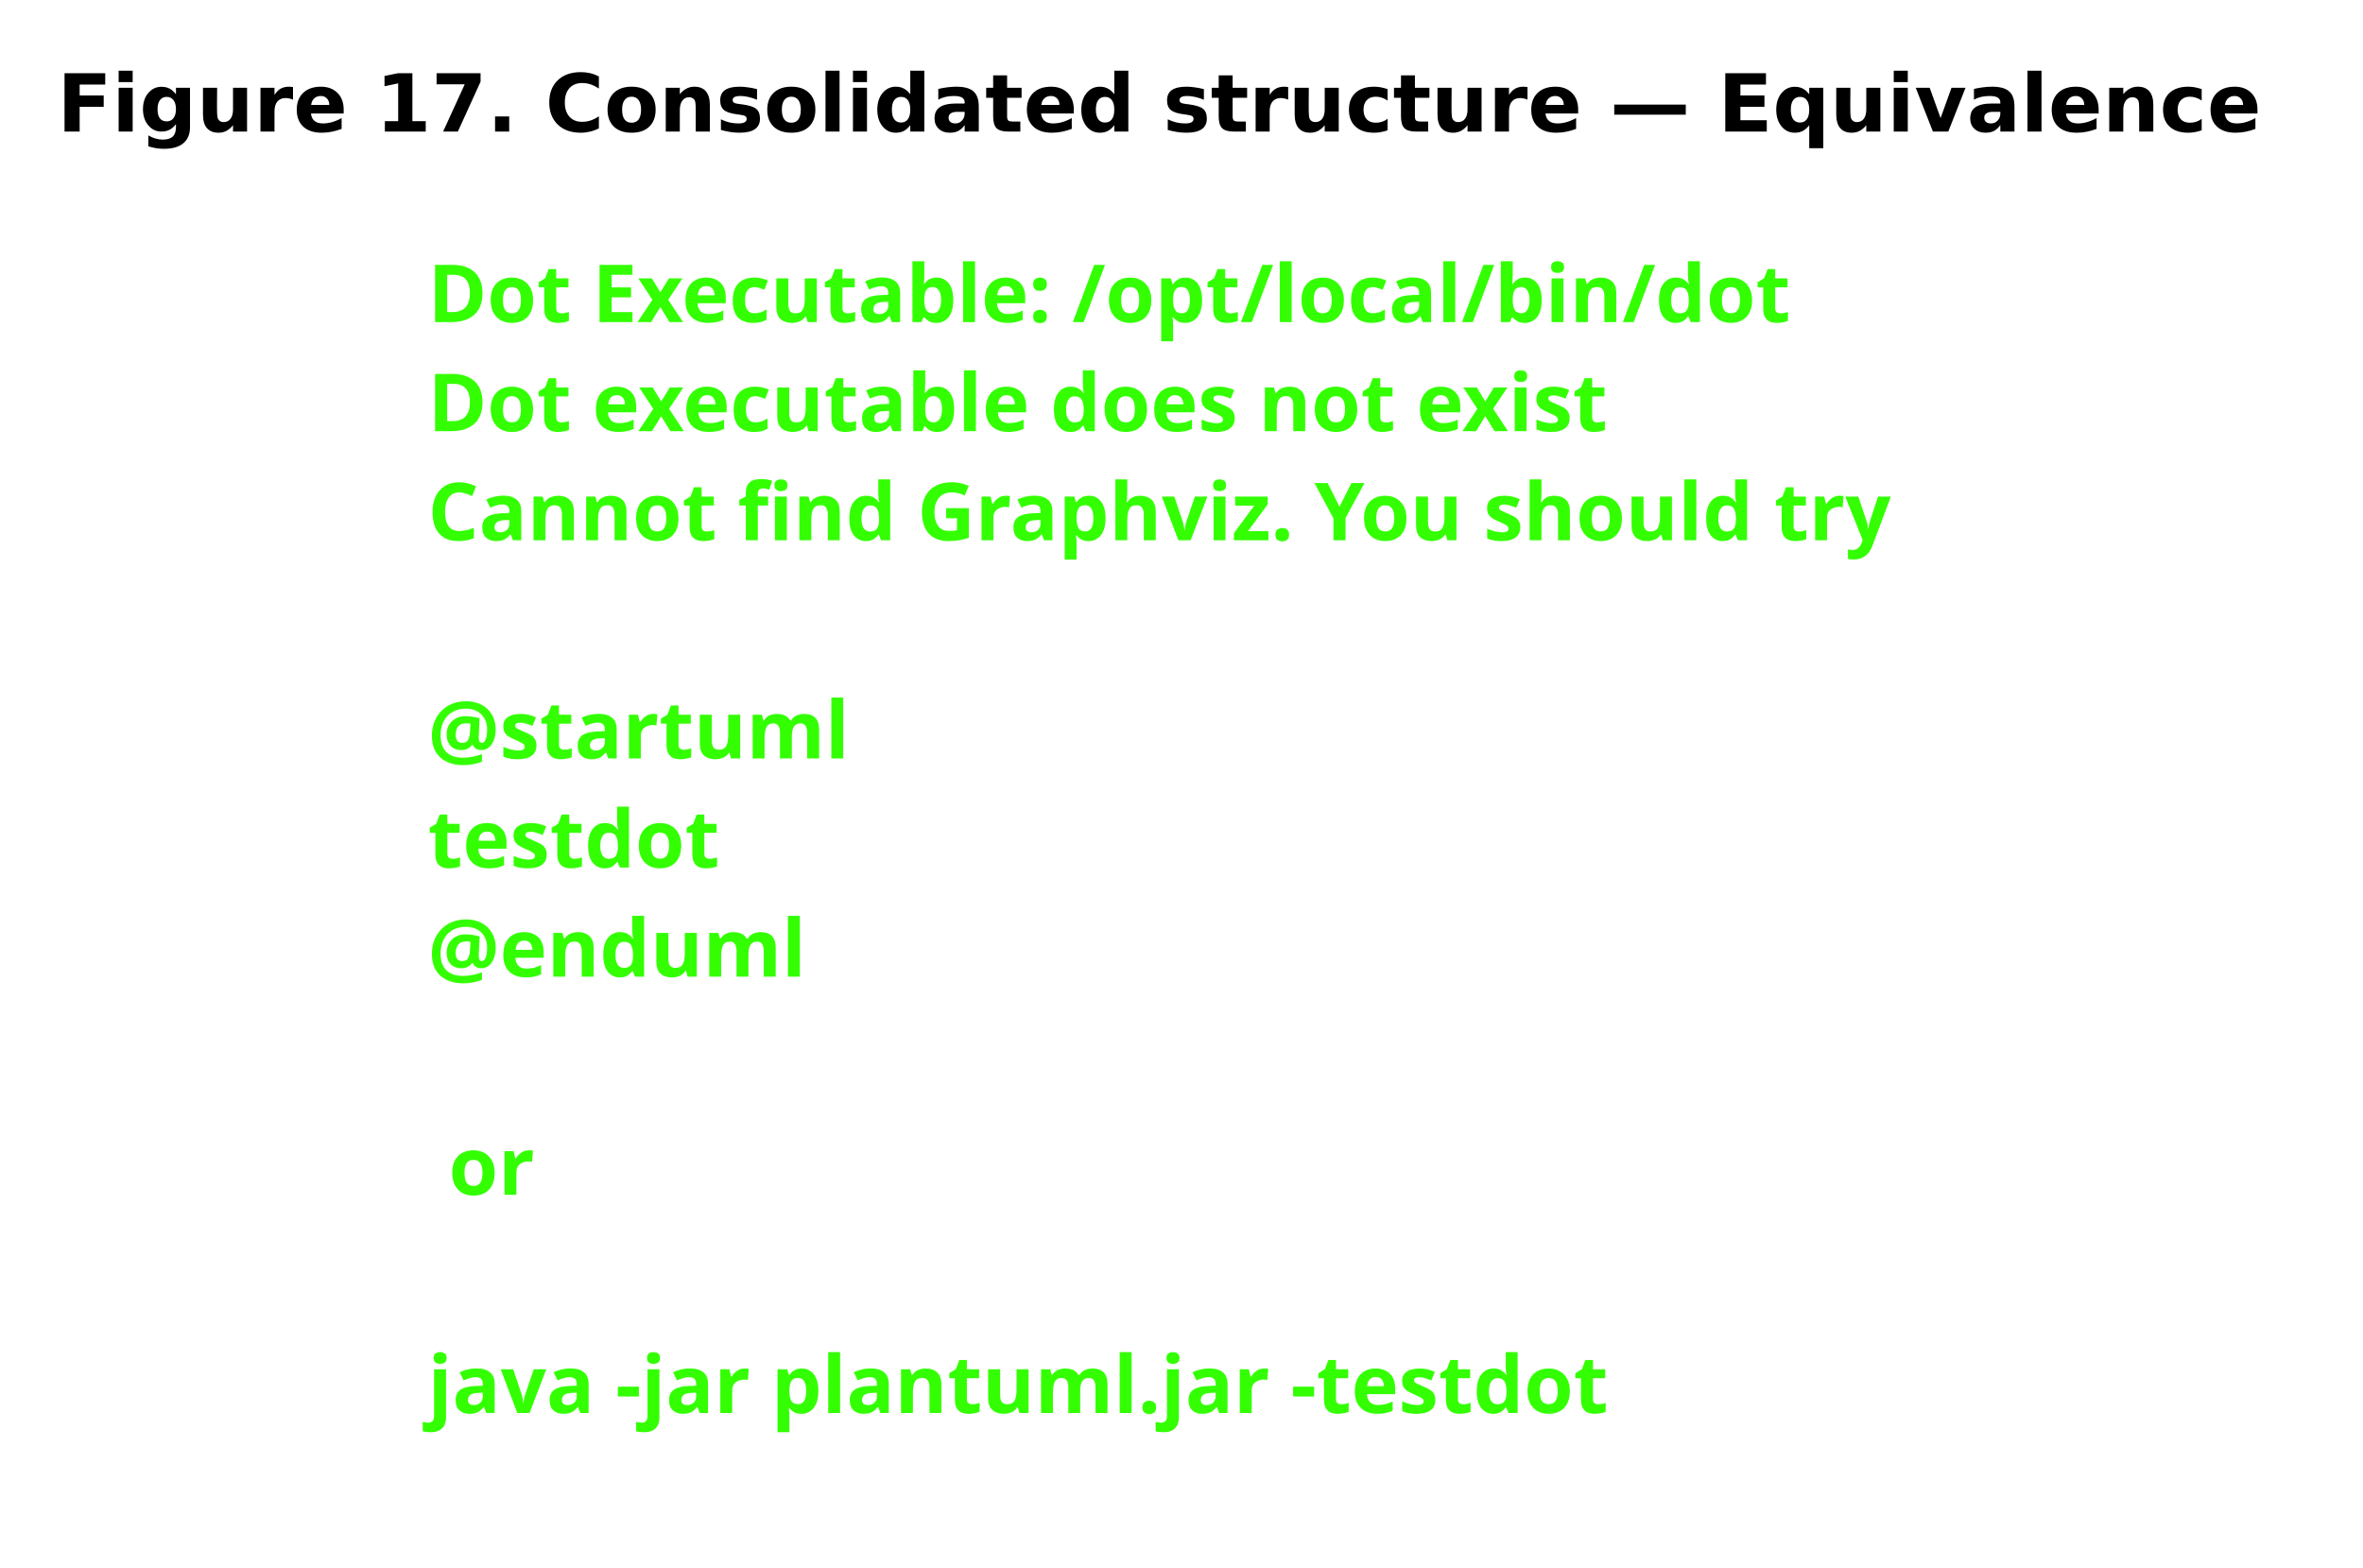
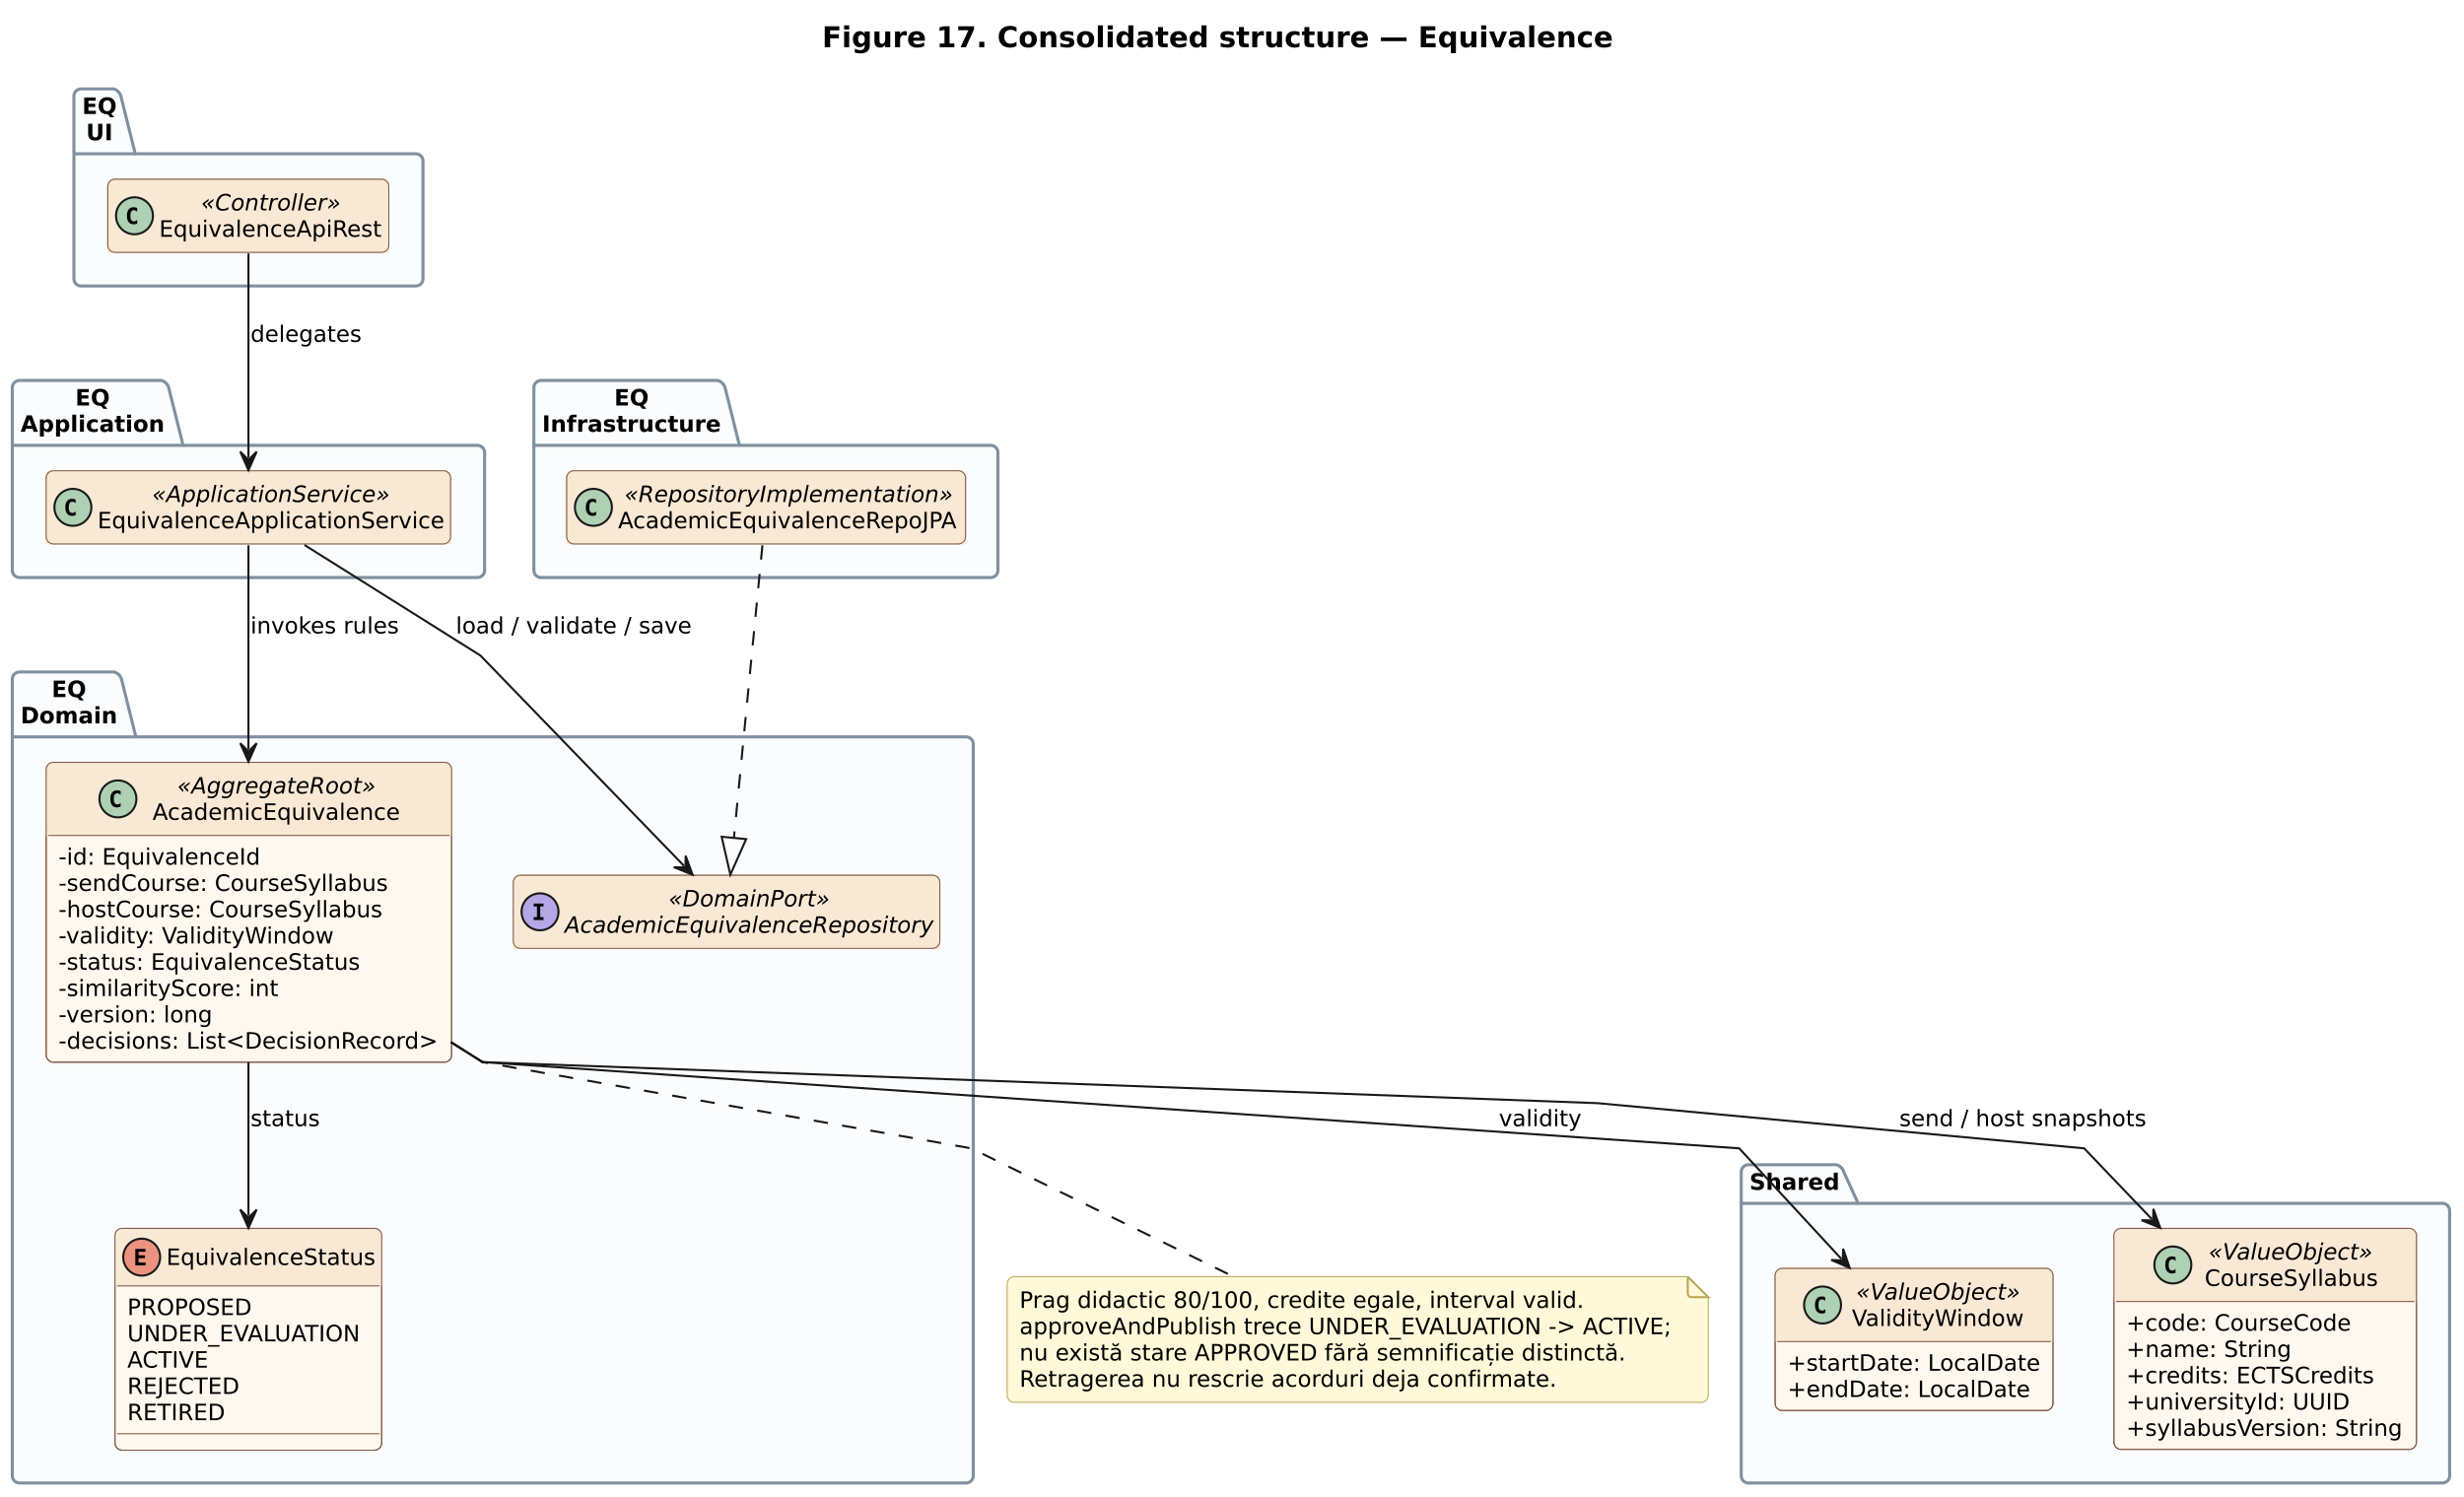
- <svg xmlns="http://www.w3.org/2000/svg" contentStyleType="text/css" data-diagram-type="CLASS" height="274px" preserveAspectRatio="none" style="width:413px;height:274px;background:#FFFFFF;" version="1.1" viewBox="0 0 413 274" width="413px" zoomAndPan="magnify">
+ <svg xmlns="http://www.w3.org/2000/svg" contentStyleType="text/css" data-diagram-type="CLASS" height="729px" preserveAspectRatio="none" style="width:1200px;height:729px;background:#FFFFFF;" version="1.1" viewBox="0 0 1200 729" width="1200px" zoomAndPan="magnify">
  <defs />
  <g>
    <g class="title" data-source-line="1">
-       <text fill="#000000" font-family="DejaVu Sans" font-size="14" font-weight="bold" lengthAdjust="spacing" textLength="385.239" x="10" y="22.995">Figure 17. Consolidated structure — Equivalence</text>
+       <text fill="#000000" font-family="DejaVu Sans" font-size="14" font-weight="bold" lengthAdjust="spacing" textLength="385.239" x="400.38" y="22.995">Figure 17. Consolidated structure — Equivalence</text>
    </g>
-     <text fill="#33FF02" font-family="sans-serif" font-size="14" font-weight="bold" lengthAdjust="spacing" textLength="238.433" x="74.782" y="56.297">Dot Executable: /opt/local/bin/dot</text>
-     <text fill="#33FF02" font-family="sans-serif" font-size="14" font-weight="bold" lengthAdjust="spacing" textLength="207.003" x="74.782" y="75.365">Dot executable does not exist</text>
-     <text fill="#33FF02" font-family="sans-serif" font-size="14" font-weight="bold" lengthAdjust="spacing" textLength="256.675" x="74.782" y="94.433">Cannot find Graphviz. You should try</text>
-     <text fill="#33FF02" font-family="sans-serif" font-size="14" font-weight="bold" lengthAdjust="spacing" textLength="3.64" x="74.782" y="113.501"> </text>
-     <text fill="#33FF02" font-family="sans-serif" font-size="14" font-weight="bold" lengthAdjust="spacing" textLength="73.696" x="74.782" y="132.569">@startuml</text>
-     <text fill="#33FF02" font-family="sans-serif" font-size="14" font-weight="bold" lengthAdjust="spacing" textLength="50.988" x="74.782" y="151.637">testdot</text>
-     <text fill="#33FF02" font-family="sans-serif" font-size="14" font-weight="bold" lengthAdjust="spacing" textLength="66.108" x="74.782" y="170.704">@enduml</text>
-     <text fill="#33FF02" font-family="sans-serif" font-size="14" font-weight="bold" lengthAdjust="spacing" textLength="3.64" x="74.782" y="189.772"> </text>
-     <text fill="#33FF02" font-family="sans-serif" font-size="14" font-weight="bold" lengthAdjust="spacing" textLength="15.022" x="78.422" y="208.84">or</text>
-     <text fill="#33FF02" font-family="sans-serif" font-size="14" font-weight="bold" lengthAdjust="spacing" textLength="3.64" x="74.782" y="227.908"> </text>
-     <text fill="#33FF02" font-family="sans-serif" font-size="14" font-weight="bold" lengthAdjust="spacing" textLength="206.303" x="74.782" y="246.976">java -jar plantuml.jar -testdot</text>
-     <text fill="#33FF02" font-family="sans-serif" font-size="14" font-weight="bold" lengthAdjust="spacing" textLength="3.64" x="74.782" y="266.044"> </text>
+     <g class="cluster" data-qualified-name="Shared" data-source-line="3" id="ent0002">
+       <path d="M851.5,567.297 L894.436,567.297 A5.25,5.25 0 0 1 897.936,570.797 L904.936,586.102 L1189.5,586.102 A3.5,3.5 0 0 1 1193,589.602 L1193,718.797 A3.5,3.5 0 0 1 1189.5,722.297 L851.5,722.297 A3.5,3.5 0 0 1 848,718.797 L848,570.797 A3.5,3.5 0 0 1 851.5,567.297" fill="#FAFCFE" style="stroke:#8090A0;stroke-width:1.5;" />
+       <line style="stroke:#8090A0;stroke-width:1.5;" x1="848" x2="904.936" y1="586.102" y2="586.102" />
+       <text fill="#000000" font-family="DejaVu Sans" font-size="11" font-weight="bold" lengthAdjust="spacing" textLength="43.935" x="852" y="579.507">Shared</text>
+     </g>
+     <g class="cluster" data-qualified-name="EquivalenceDomain" data-source-line="5" id="ent0022">
+       <path d="M9.5,327.297 L55.674,327.297 A5.25,5.25 0 0 1 59.174,330.797 L66.174,358.906 L470.5,358.906 A3.5,3.5 0 0 1 474,362.406 L474,718.797 A3.5,3.5 0 0 1 470.5,722.297 L9.5,722.297 A3.5,3.5 0 0 1 6,718.797 L6,330.797 A3.5,3.5 0 0 1 9.5,327.297" fill="#FAFCFE" style="stroke:#8090A0;stroke-width:1.5;" />
+       <line style="stroke:#8090A0;stroke-width:1.5;" x1="6" x2="66.174" y1="358.906" y2="358.906" />
+       <text fill="#000000" font-family="DejaVu Sans" font-size="11" font-weight="bold" lengthAdjust="spacing" textLength="16.865" x="25.154" y="339.507">EQ</text>
+       <text fill="#000000" font-family="DejaVu Sans" font-size="11" font-weight="bold" lengthAdjust="spacing" textLength="47.174" x="10" y="352.312">Domain</text>
+     </g>
+     <g class="cluster" data-qualified-name="EquivalencePresentation" data-source-line="5" id="ent0040">
+       <path d="M39.5,43.297 L55.365,43.297 A5.25,5.25 0 0 1 58.865,46.797 L65.865,74.906 L202.5,74.906 A3.5,3.5 0 0 1 206,78.406 L206,135.797 A3.5,3.5 0 0 1 202.5,139.297 L39.5,139.297 A3.5,3.5 0 0 1 36,135.797 L36,46.797 A3.5,3.5 0 0 1 39.5,43.297" fill="#FAFCFE" style="stroke:#8090A0;stroke-width:1.5;" />
+       <line style="stroke:#8090A0;stroke-width:1.5;" x1="36" x2="65.865" y1="74.906" y2="74.906" />
+       <text fill="#000000" font-family="DejaVu Sans" font-size="11" font-weight="bold" lengthAdjust="spacing" textLength="16.865" x="40" y="55.507">EQ</text>
+       <text fill="#000000" font-family="DejaVu Sans" font-size="11" font-weight="bold" lengthAdjust="spacing" textLength="13.025" x="41.92" y="68.312">UI</text>
+     </g>
+     <g class="cluster" data-qualified-name="EquivalenceApplication" data-source-line="11" id="ent0042">
+       <path d="M9.5,185.297 L78.663,185.297 A5.25,5.25 0 0 1 82.163,188.797 L89.163,216.906 L232.5,216.906 A3.5,3.5 0 0 1 236,220.406 L236,277.797 A3.5,3.5 0 0 1 232.5,281.297 L9.5,281.297 A3.5,3.5 0 0 1 6,277.797 L6,188.797 A3.5,3.5 0 0 1 9.5,185.297" fill="#FAFCFE" style="stroke:#8090A0;stroke-width:1.5;" />
+       <line style="stroke:#8090A0;stroke-width:1.5;" x1="6" x2="89.163" y1="216.906" y2="216.906" />
+       <text fill="#000000" font-family="DejaVu Sans" font-size="11" font-weight="bold" lengthAdjust="spacing" textLength="16.865" x="36.649" y="197.507">EQ</text>
+       <text fill="#000000" font-family="DejaVu Sans" font-size="11" font-weight="bold" lengthAdjust="spacing" textLength="70.163" x="10" y="210.312">Application</text>
+     </g>
+     <g class="cluster" data-qualified-name="EquivalenceInfrastructure" data-source-line="18" id="ent0044">
+       <path d="M263.5,185.297 L349.614,185.297 A5.25,5.25 0 0 1 353.114,188.797 L360.114,216.906 L482.5,216.906 A3.5,3.5 0 0 1 486,220.406 L486,277.797 A3.5,3.5 0 0 1 482.5,281.297 L263.5,281.297 A3.5,3.5 0 0 1 260,277.797 L260,188.797 A3.5,3.5 0 0 1 263.5,185.297" fill="#FAFCFE" style="stroke:#8090A0;stroke-width:1.5;" />
+       <line style="stroke:#8090A0;stroke-width:1.5;" x1="260" x2="360.114" y1="216.906" y2="216.906" />
+       <text fill="#000000" font-family="DejaVu Sans" font-size="11" font-weight="bold" lengthAdjust="spacing" textLength="16.865" x="299.124" y="197.507">EQ</text>
+       <text fill="#000000" font-family="DejaVu Sans" font-size="11" font-weight="bold" lengthAdjust="spacing" textLength="87.114" x="264" y="210.312">Infrastructure</text>
+     </g>
+     <g class="entity" data-qualified-name="Shared.ValidityWindow" data-source-line="29" id="ent0011">
+       <rect fill="#FFF8EE" height="69.219" rx="3.5" ry="3.5" style="stroke:#805B47;stroke-width:0.5;" width="135.326" x="864.5" y="617.797" />
+       <rect fill="#F9E8D4" height="35.609" rx="3.5" ry="3.5" style="stroke:#F9E8D4;stroke-width:0.5;" width="135.326" x="864.5" y="617.797" />
+       <rect fill="#F9E8D4" height="3.5" style="stroke:#F9E8D4;stroke-width:0.5;" width="135.326" x="864.5" y="649.906" />
+       <rect fill="none" height="69.219" rx="3.5" ry="3.5" style="stroke:#805B47;stroke-width:0.5;" width="135.326" x="864.5" y="617.797" />
+       <ellipse cx="887.613" cy="635.602" fill="#ADD1B2" rx="9" ry="9" style="stroke:#181818;stroke-width:1;" />
+       <path d="M888.925,639.367 Q888.55,639.57 888.129,639.664 Q887.722,639.758 887.254,639.758 Q885.644,639.758 884.785,638.695 Q883.925,637.617 883.925,635.602 Q883.925,633.57 884.785,632.508 Q885.644,631.43 887.254,631.43 Q887.722,631.43 888.129,631.539 Q888.55,631.633 888.925,631.82 L888.925,633.586 Q888.504,633.211 888.113,633.039 Q887.738,632.867 887.332,632.867 Q886.472,632.867 886.019,633.555 Q885.582,634.242 885.582,635.602 Q885.582,636.961 886.019,637.648 Q886.472,638.336 887.332,638.336 Q887.738,638.336 888.113,638.164 Q888.504,637.992 888.925,637.602 L888.925,639.367 Z " fill="#000000" />
+       <text fill="#000000" font-family="DejaVu Sans" font-size="11" font-style="italic" lengthAdjust="spacing" textLength="80.464" x="904.054" y="633.007">«ValueObject»</text>
+       <text fill="#000000" font-family="DejaVu Sans" font-size="11" lengthAdjust="spacing" textLength="84.853" x="901.86" y="645.812">ValidityWindow</text>
+       <line style="stroke:#805B47;stroke-width:0.5;" x1="865.5" x2="998.826" y1="653.406" y2="653.406" />
+       <text fill="#000000" font-family="DejaVu Sans" font-size="11" lengthAdjust="spacing" textLength="123.326" x="870.5" y="667.617">+startDate: LocalDate</text>
+       <text fill="#000000" font-family="DejaVu Sans" font-size="11" lengthAdjust="spacing" textLength="118.427" x="870.5" y="680.421">+endDate: LocalDate</text>
+     </g>
+     <g class="entity" data-qualified-name="Shared.CourseSyllabus" data-source-line="34" id="ent0012">
+       <rect fill="#FFF8EE" height="107.633" rx="3.5" ry="3.5" style="stroke:#805B47;stroke-width:0.5;" width="147.33" x="1029.5" y="598.297" />
+       <rect fill="#F9E8D4" height="35.609" rx="3.5" ry="3.5" style="stroke:#F9E8D4;stroke-width:0.5;" width="147.33" x="1029.5" y="598.297" />
+       <rect fill="#F9E8D4" height="3.5" style="stroke:#F9E8D4;stroke-width:0.5;" width="147.33" x="1029.5" y="630.406" />
+       <rect fill="none" height="107.633" rx="3.5" ry="3.5" style="stroke:#805B47;stroke-width:0.5;" width="147.33" x="1029.5" y="598.297" />
+       <ellipse cx="1058.203" cy="616.102" fill="#ADD1B2" rx="9" ry="9" style="stroke:#181818;stroke-width:1;" />
+       <path d="M1059.516,619.867 Q1059.141,620.07 1058.719,620.164 Q1058.313,620.258 1057.844,620.258 Q1056.235,620.258 1055.375,619.195 Q1054.516,618.117 1054.516,616.102 Q1054.516,614.07 1055.375,613.008 Q1056.235,611.93 1057.844,611.93 Q1058.313,611.93 1058.719,612.039 Q1059.141,612.133 1059.516,612.32 L1059.516,614.086 Q1059.094,613.711 1058.703,613.539 Q1058.328,613.367 1057.922,613.367 Q1057.063,613.367 1056.61,614.055 Q1056.172,614.742 1056.172,616.102 Q1056.172,617.461 1056.61,618.148 Q1057.063,618.836 1057.922,618.836 Q1058.328,618.836 1058.703,618.664 Q1059.094,618.492 1059.516,618.102 L1059.516,619.867 Z " fill="#000000" />
+       <text fill="#000000" font-family="DejaVu Sans" font-size="11" font-style="italic" lengthAdjust="spacing" textLength="80.464" x="1075.678" y="613.507">«ValueObject»</text>
+       <text fill="#000000" font-family="DejaVu Sans" font-size="11" lengthAdjust="spacing" textLength="84.434" x="1073.693" y="626.312">CourseSyllabus</text>
+       <line style="stroke:#805B47;stroke-width:0.5;" x1="1030.5" x2="1175.83" y1="633.906" y2="633.906" />
+       <text fill="#000000" font-family="DejaVu Sans" font-size="11" lengthAdjust="spacing" textLength="109.511" x="1035.5" y="648.117">+code: CourseCode</text>
+       <text fill="#000000" font-family="DejaVu Sans" font-size="11" lengthAdjust="spacing" textLength="80.443" x="1035.5" y="660.921">+name: String</text>
+       <text fill="#000000" font-family="DejaVu Sans" font-size="11" lengthAdjust="spacing" textLength="121.226" x="1035.5" y="673.726">+credits: ECTSCredits</text>
+       <text fill="#000000" font-family="DejaVu Sans" font-size="11" lengthAdjust="spacing" textLength="108.872" x="1035.5" y="686.531">+universityId: UUID</text>
+       <text fill="#000000" font-family="DejaVu Sans" font-size="11" lengthAdjust="spacing" textLength="135.33" x="1035.5" y="699.335">+syllabusVersion: String</text>
+     </g>
+     <g class="entity" data-qualified-name="EquivalenceDomain.AcademicEquivalence" data-source-line="6" id="ent0023">
+       <rect fill="#FFF8EE" height="146.047" rx="3.5" ry="3.5" style="stroke:#805B47;stroke-width:0.5;" width="197.432" x="22.5" y="371.297" />
+       <rect fill="#F9E8D4" height="35.609" rx="3.5" ry="3.5" style="stroke:#F9E8D4;stroke-width:0.5;" width="197.432" x="22.5" y="371.297" />
+       <rect fill="#F9E8D4" height="3.5" style="stroke:#F9E8D4;stroke-width:0.5;" width="197.432" x="22.5" y="403.406" />
+       <rect fill="none" height="146.047" rx="3.5" ry="3.5" style="stroke:#805B47;stroke-width:0.5;" width="197.432" x="22.5" y="371.297" />
+       <ellipse cx="57.427" cy="389.102" fill="#ADD1B2" rx="9" ry="9" style="stroke:#181818;stroke-width:1;" />
+       <path d="M58.74,392.867 Q58.365,393.07 57.943,393.164 Q57.536,393.258 57.068,393.258 Q55.458,393.258 54.599,392.195 Q53.74,391.117 53.74,389.102 Q53.74,387.07 54.599,386.008 Q55.458,384.93 57.068,384.93 Q57.536,384.93 57.943,385.039 Q58.365,385.133 58.74,385.32 L58.74,387.086 Q58.318,386.711 57.927,386.539 Q57.552,386.367 57.146,386.367 Q56.286,386.367 55.833,387.055 Q55.396,387.742 55.396,389.102 Q55.396,390.461 55.833,391.148 Q56.286,391.836 57.146,391.836 Q57.552,391.836 57.927,391.664 Q58.318,391.492 58.74,391.102 L58.74,392.867 Z " fill="#000000" />
+       <text fill="#000000" font-family="DejaVu Sans" font-size="11" font-style="italic" lengthAdjust="spacing" textLength="96.578" x="86.363" y="386.507">«AggregateRoot»</text>
+       <text fill="#000000" font-family="DejaVu Sans" font-size="11" lengthAdjust="spacing" textLength="120.705" x="74.3" y="399.312">AcademicEquivalence</text>
+       <line style="stroke:#805B47;stroke-width:0.5;" x1="23.5" x2="218.932" y1="406.906" y2="406.906" />
+       <text fill="#000000" font-family="DejaVu Sans" font-size="11" lengthAdjust="spacing" textLength="98.259" x="28.5" y="421.117">-id: EquivalenceId</text>
+       <text fill="#000000" font-family="DejaVu Sans" font-size="11" lengthAdjust="spacing" textLength="160.461" x="28.5" y="433.921">-sendCourse: CourseSyllabus</text>
+       <text fill="#000000" font-family="DejaVu Sans" font-size="11" lengthAdjust="spacing" textLength="157.754" x="28.5" y="446.726">-hostCourse: CourseSyllabus</text>
+       <text fill="#000000" font-family="DejaVu Sans" font-size="11" lengthAdjust="spacing" textLength="136.249" x="28.5" y="459.531">-validity: ValidityWindow</text>
+       <text fill="#000000" font-family="DejaVu Sans" font-size="11" lengthAdjust="spacing" textLength="146.846" x="28.5" y="472.335">-status: EquivalenceStatus</text>
+       <text fill="#000000" font-family="DejaVu Sans" font-size="11" lengthAdjust="spacing" textLength="107.32" x="28.5" y="485.14">-similarityScore: int</text>
+       <text fill="#000000" font-family="DejaVu Sans" font-size="11" lengthAdjust="spacing" textLength="75.201" x="28.5" y="497.945">-version: long</text>
+       <text fill="#000000" font-family="DejaVu Sans" font-size="11" lengthAdjust="spacing" textLength="185.432" x="28.5" y="510.75">-decisions: List&lt;DecisionRecord&gt;</text>
+     </g>
+     <g class="entity" data-qualified-name="EquivalenceDomain.EquivalenceStatus" data-source-line="21" id="ent0024">
+       <rect fill="#FFF8EE" height="108.023" rx="3.5" ry="3.5" style="stroke:#805B47;stroke-width:0.5;" width="129.874" x="56" y="598.297" />
+       <rect fill="#F9E8D4" height="28" rx="3.5" ry="3.5" style="stroke:#F9E8D4;stroke-width:0.5;" width="129.874" x="56" y="598.297" />
+       <rect fill="#F9E8D4" height="3.5" style="stroke:#F9E8D4;stroke-width:0.5;" width="129.874" x="56" y="622.797" />
+       <rect fill="none" height="108.023" rx="3.5" ry="3.5" style="stroke:#805B47;stroke-width:0.5;" width="129.874" x="56" y="598.297" />
+       <ellipse cx="69" cy="612.297" fill="#EB937F" rx="9" ry="9" style="stroke:#181818;stroke-width:1;" />
+       <path d="M70.891,616.297 L65.906,616.297 L65.906,608.281 L70.891,608.281 L70.891,609.672 L67.484,609.672 L67.484,611.406 L70.578,611.406 L70.578,612.797 L67.484,612.797 L67.484,614.906 L70.891,614.906 L70.891,616.297 Z " fill="#000000" />
+       <text fill="#000000" font-family="DejaVu Sans" font-size="11" lengthAdjust="spacing" textLength="101.874" x="81" y="616.105">EquivalenceStatus</text>
+       <line style="stroke:#805B47;stroke-width:0.5;" x1="57" x2="184.874" y1="626.297" y2="626.297" />
+       <text fill="#000000" font-family="DejaVu Sans" font-size="11" lengthAdjust="spacing" textLength="60.629" x="62" y="640.507">PROPOSED</text>
+       <text fill="#000000" font-family="DejaVu Sans" font-size="11" lengthAdjust="spacing" textLength="115.398" x="62" y="653.312">UNDER_EVALUATION</text>
+       <text fill="#000000" font-family="DejaVu Sans" font-size="11" lengthAdjust="spacing" textLength="39.644" x="62" y="666.117">ACTIVE</text>
+       <text fill="#000000" font-family="DejaVu Sans" font-size="11" lengthAdjust="spacing" textLength="54.608" x="62" y="678.921">REJECTED</text>
+       <text fill="#000000" font-family="DejaVu Sans" font-size="11" lengthAdjust="spacing" textLength="47.62" x="62" y="691.726">RETIRED</text>
+       <line style="stroke:#805B47;stroke-width:0.5;" x1="57" x2="184.874" y1="698.32" y2="698.32" />
+     </g>
+     <g class="entity" data-qualified-name="EquivalenceDomain.AcademicEquivalenceRepository" data-source-line="28" id="ent0025">
+       <rect fill="#FFF8EE" height="35.609" rx="3.5" ry="3.5" style="stroke:#805B47;stroke-width:0.5;" width="207.69" x="250" y="426.297" />
+       <rect fill="#F9E8D4" height="35.609" rx="3.5" ry="3.5" style="stroke:#F9E8D4;stroke-width:0.5;" width="207.69" x="250" y="426.297" />
+       <rect fill="#F9E8D4" height="3.5" style="stroke:#F9E8D4;stroke-width:0.5;" width="207.69" x="250" y="458.406" />
+       <rect fill="none" height="35.609" rx="3.5" ry="3.5" style="stroke:#805B47;stroke-width:0.5;" width="207.69" x="250" y="426.297" />
+       <ellipse cx="263" cy="444.102" fill="#B4A7E5" rx="9" ry="9" style="stroke:#181818;stroke-width:1;" />
+       <path d="M259.922,441.477 L259.922,440.086 L264.703,440.086 L264.703,441.477 L263.109,441.477 L263.109,446.711 L264.703,446.711 L264.703,448.102 L259.922,448.102 L259.922,446.711 L261.516,446.711 L261.516,441.477 L259.922,441.477 Z " fill="#000000" />
+       <text fill="#000000" font-family="DejaVu Sans" font-size="11" font-style="italic" lengthAdjust="spacing" textLength="78.461" x="325.615" y="441.507">«DomainPort»</text>
+       <text fill="#000000" font-family="DejaVu Sans" font-size="11" font-style="italic" lengthAdjust="spacing" textLength="179.69" x="275" y="454.312">AcademicEquivalenceRepository</text>
+     </g>
+     <g class="entity" data-qualified-name="EquivalencePresentation.EquivalenceApiRest" data-source-line="6" id="ent0041">
+       <rect fill="#FFF8EE" height="35.609" rx="3.5" ry="3.5" style="stroke:#805B47;stroke-width:0.5;" width="136.84" x="52.5" y="87.297" />
+       <rect fill="#F9E8D4" height="35.609" rx="3.5" ry="3.5" style="stroke:#F9E8D4;stroke-width:0.5;" width="136.84" x="52.5" y="87.297" />
+       <rect fill="#F9E8D4" height="3.5" style="stroke:#F9E8D4;stroke-width:0.5;" width="136.84" x="52.5" y="119.406" />
+       <rect fill="none" height="35.609" rx="3.5" ry="3.5" style="stroke:#805B47;stroke-width:0.5;" width="136.84" x="52.5" y="87.297" />
+       <ellipse cx="65.5" cy="105.102" fill="#ADD1B2" rx="9" ry="9" style="stroke:#181818;stroke-width:1;" />
+       <path d="M66.812,108.867 Q66.438,109.07 66.016,109.164 Q65.609,109.258 65.141,109.258 Q63.531,109.258 62.672,108.195 Q61.812,107.117 61.812,105.102 Q61.812,103.07 62.672,102.008 Q63.531,100.93 65.141,100.93 Q65.609,100.93 66.016,101.039 Q66.438,101.133 66.812,101.32 L66.812,103.086 Q66.391,102.711 66,102.539 Q65.625,102.367 65.219,102.367 Q64.359,102.367 63.906,103.055 Q63.469,103.742 63.469,105.102 Q63.469,106.461 63.906,107.148 Q64.359,107.836 65.219,107.836 Q65.625,107.836 66,107.664 Q66.391,107.492 66.812,107.102 L66.812,108.867 Z " fill="#000000" />
+       <text fill="#000000" font-family="DejaVu Sans" font-size="11" font-style="italic" lengthAdjust="spacing" textLength="67.928" x="97.956" y="102.507">«Controller»</text>
+       <text fill="#000000" font-family="DejaVu Sans" font-size="11" lengthAdjust="spacing" textLength="108.84" x="77.5" y="115.312">EquivalenceApiRest</text>
+     </g>
+     <g class="entity" data-qualified-name="EquivalenceApplication.EquivalenceApplicationService" data-source-line="12" id="ent0043">
+       <rect fill="#FFF8EE" height="35.609" rx="3.5" ry="3.5" style="stroke:#805B47;stroke-width:0.5;" width="196.937" x="22.5" y="229.297" />
+       <rect fill="#F9E8D4" height="35.609" rx="3.5" ry="3.5" style="stroke:#F9E8D4;stroke-width:0.5;" width="196.937" x="22.5" y="229.297" />
+       <rect fill="#F9E8D4" height="3.5" style="stroke:#F9E8D4;stroke-width:0.5;" width="196.937" x="22.5" y="261.406" />
+       <rect fill="none" height="35.609" rx="3.5" ry="3.5" style="stroke:#805B47;stroke-width:0.5;" width="196.937" x="22.5" y="229.297" />
+       <ellipse cx="35.5" cy="247.102" fill="#ADD1B2" rx="9" ry="9" style="stroke:#181818;stroke-width:1;" />
+       <path d="M36.812,250.867 Q36.438,251.07 36.016,251.164 Q35.609,251.258 35.141,251.258 Q33.531,251.258 32.672,250.195 Q31.812,249.117 31.812,247.102 Q31.812,245.07 32.672,244.008 Q33.531,242.93 35.141,242.93 Q35.609,242.93 36.016,243.039 Q36.438,243.133 36.812,243.32 L36.812,245.086 Q36.391,244.711 36,244.539 Q35.625,244.367 35.219,244.367 Q34.359,244.367 33.906,245.055 Q33.469,245.742 33.469,247.102 Q33.469,248.461 33.906,249.148 Q34.359,249.836 35.219,249.836 Q35.625,249.836 36,249.664 Q36.391,249.492 36.812,249.102 L36.812,250.867 Z " fill="#000000" />
+       <text fill="#000000" font-family="DejaVu Sans" font-size="11" font-style="italic" lengthAdjust="spacing" textLength="115.693" x="74.122" y="244.507">«ApplicationService»</text>
+       <text fill="#000000" font-family="DejaVu Sans" font-size="11" lengthAdjust="spacing" textLength="168.937" x="47.5" y="257.312">EquivalenceApplicationService</text>
+     </g>
+     <g class="entity" data-qualified-name="EquivalenceInfrastructure.AcademicEquivalenceRepoJPA" data-source-line="19" id="ent0045">
+       <rect fill="#FFF8EE" height="35.609" rx="3.5" ry="3.5" style="stroke:#805B47;stroke-width:0.5;" width="194.23" x="276" y="229.297" />
+       <rect fill="#F9E8D4" height="35.609" rx="3.5" ry="3.5" style="stroke:#F9E8D4;stroke-width:0.5;" width="194.23" x="276" y="229.297" />
+       <rect fill="#F9E8D4" height="3.5" style="stroke:#F9E8D4;stroke-width:0.5;" width="194.23" x="276" y="261.406" />
+       <rect fill="none" height="35.609" rx="3.5" ry="3.5" style="stroke:#805B47;stroke-width:0.5;" width="194.23" x="276" y="229.297" />
+       <ellipse cx="289" cy="247.102" fill="#ADD1B2" rx="9" ry="9" style="stroke:#181818;stroke-width:1;" />
+       <path d="M290.312,250.867 Q289.938,251.07 289.516,251.164 Q289.109,251.258 288.641,251.258 Q287.031,251.258 286.172,250.195 Q285.312,249.117 285.312,247.102 Q285.312,245.07 286.172,244.008 Q287.031,242.93 288.641,242.93 Q289.109,242.93 289.516,243.039 Q289.938,243.133 290.312,243.32 L290.312,245.086 Q289.891,244.711 289.5,244.539 Q289.125,244.367 288.719,244.367 Q287.859,244.367 287.406,245.055 Q286.969,245.742 286.969,247.102 Q286.969,248.461 287.406,249.148 Q287.859,249.836 288.719,249.836 Q289.125,249.836 289.5,249.664 Q289.891,249.492 290.312,249.102 L290.312,250.867 Z " fill="#000000" />
+       <text fill="#000000" font-family="DejaVu Sans" font-size="11" font-style="italic" lengthAdjust="spacing" textLength="159.908" x="304.161" y="244.507">«RepositoryImplementation»</text>
+       <text fill="#000000" font-family="DejaVu Sans" font-size="11" lengthAdjust="spacing" textLength="166.23" x="301" y="257.312">AcademicEquivalenceRepoJPA</text>
+     </g>
+     <g class="entity" data-qualified-name="GMN51" data-source-line="23" id="ent0052">
+       <path d="M490.5,625.297 L490.5,679.516 A3.5,3.5 0 0 0 494,683.016 L828.456,683.016 A3.5,3.5 0 0 0 831.956,679.516 L831.956,631.797 L821.956,621.797 L494,621.797 A3.5,3.5 0 0 0 490.5,625.297" fill="#FFF9D9" style="stroke:#BDA755;stroke-width:0.5;" />
+       <path d="M821.956,621.797 L821.956,630.047 A1.75,1.75 0 0 0 823.706,631.797 L831.956,631.797 L821.956,621.797" fill="#FFF9D9" style="stroke:#BDA755;stroke-width:1;" />
+       <text fill="#000000" font-family="DejaVu Sans" font-size="11" lengthAdjust="spacing" textLength="275.328" x="496.5" y="637.007">Prag didactic 80/100, credite egale, interval valid.</text>
+       <text fill="#000000" font-family="DejaVu Sans" font-size="11" lengthAdjust="spacing" textLength="320.456" x="496.5" y="649.812">approveAndPublish trece UNDER_EVALUATION -&gt; ACTIVE;</text>
+       <text fill="#000000" font-family="DejaVu Sans" font-size="11" lengthAdjust="spacing" textLength="295.834" x="496.5" y="662.617">nu există stare APPROVED fără semnificație distinctă.</text>
+       <text fill="#000000" font-family="DejaVu Sans" font-size="11" lengthAdjust="spacing" textLength="262.963" x="496.5" y="675.421">Retragerea nu rescrie acorduri deja confirmate.</text>
+     </g>
+     <g class="link" data-entity-1="ent0023" data-entity-2="ent0024" data-link-type="dependency" data-source-line="34" id="lnk26">
+       <path codeLine="34" d="M121,517.347 C121,543.917 121,567.517 121,592.117" fill="none" id="AcademicEquivalence-to-EquivalenceStatus" style="stroke:#181818;stroke-width:1;" />
+       <polygon fill="#181818" points="121,598.117,125,589.117,121,593.117,117,589.117,121,598.117" style="stroke:#181818;stroke-width:1;" />
+       <text fill="#000000" font-family="DejaVu Sans" font-size="11" lengthAdjust="spacing" textLength="33.8" x="122" y="548.507">status</text>
+     </g>
+     <g class="link" data-entity-1="ent0023" data-entity-2="ent0012" data-link-type="dependency" data-source-line="35" id="lnk27">
+       <path codeLine="35" d="M219.63,507.587 C228.94,513.477 235,517.297 235,517.297 C235,517.297 778,537.297 778,537.297 C778,537.297 1015,559.297 1015,559.297 C1015,559.297 1028.453,573.361 1047.913,593.711" fill="none" id="AcademicEquivalence-to-CourseSyllabus" style="stroke:#181818;stroke-width:1;" />
+       <polygon fill="#181818" points="1052.06,598.047,1048.731,588.778,1048.604,594.433,1042.949,594.307,1052.06,598.047" style="stroke:#181818;stroke-width:1;" />
+       <text fill="#000000" font-family="DejaVu Sans" font-size="11" lengthAdjust="spacing" textLength="120.296" x="925" y="548.507">send / host snapshots</text>
+     </g>
+     <g class="link" data-entity-1="ent0023" data-entity-2="ent0011" data-link-type="dependency" data-source-line="36" id="lnk28">
+       <path codeLine="36" d="M219.63,507.587 C228.94,513.477 235,517.297 235,517.297 C235,517.297 847,559.297 847,559.297 C847,559.297 872.498,586.9 896.758,613.15" fill="none" id="AcademicEquivalence-to-ValidityWindow" style="stroke:#181818;stroke-width:1;" />
+       <polygon fill="#181818" points="900.83,617.557,897.659,608.232,897.436,613.885,891.784,613.662,900.83,617.557" style="stroke:#181818;stroke-width:1;" />
+       <text fill="#000000" font-family="DejaVu Sans" font-size="11" lengthAdjust="spacing" textLength="40.224" x="730" y="548.507">validity</text>
+     </g>
+     <g class="link" data-entity-1="ent0045" data-entity-2="ent0025" data-link-type="extension" data-source-line="25" id="lnk46">
+       <path codeLine="25" d="M371.31,265.597 C367.71,302.607 361.024,371.142 357.425,408.112" fill="none" id="AcademicEquivalenceRepoJPA-to-AcademicEquivalenceRepository" style="stroke:#181818;stroke-width:1;stroke-dasharray:7,7;" />
+       <polygon fill="none" points="355.68,426.027,363.396,408.693,351.453,407.53,355.68,426.027" style="stroke:#181818;stroke-width:1;" />
+     </g>
+     <g class="link" data-entity-1="ent0041" data-entity-2="ent0043" data-link-type="dependency" data-source-line="27" id="lnk47">
+       <path codeLine="27" d="M121,123.467 C121,150.337 121,196.037 121,222.987" fill="none" id="EquivalenceApiRest-to-EquivalenceApplicationService" style="stroke:#181818;stroke-width:1;" />
+       <polygon fill="#181818" points="121,228.987,125,219.987,121,223.987,117,219.987,121,228.987" style="stroke:#181818;stroke-width:1;" />
+       <text fill="#000000" font-family="DejaVu Sans" font-size="11" lengthAdjust="spacing" textLength="54.108" x="122" y="166.507">delegates</text>
+     </g>
+     <g class="link" data-entity-1="ent0043" data-entity-2="ent0025" data-link-type="dependency" data-source-line="29" id="lnk49">
+       <path codeLine="29" d="M148.28,265.437 C170.77,279.567 199,297.297 199,297.297 C199,297.297 234,319.297 234,319.297 C234,319.297 300.168,387.675 333.137,421.745" fill="none" id="EquivalenceApplicationService-to-AcademicEquivalenceRepository" style="stroke:#181818;stroke-width:1;" />
+       <polygon fill="#181818" points="337.31,426.057,333.926,416.808,333.833,422.464,328.177,422.371,337.31,426.057" style="stroke:#181818;stroke-width:1;" />
+       <text fill="#000000" font-family="DejaVu Sans" font-size="11" lengthAdjust="spacing" textLength="114.823" x="222" y="308.507">load / validate / save</text>
+     </g>
+     <g class="link" data-entity-1="ent0043" data-entity-2="ent0023" data-link-type="dependency" data-source-line="30" id="lnk50">
+       <path codeLine="30" d="M121,265.597 C121,289.187 121,326.847 121,364.987" fill="none" id="EquivalenceApplicationService-to-AcademicEquivalence" style="stroke:#181818;stroke-width:1;" />
+       <polygon fill="#181818" points="121,370.987,125,361.987,121,365.987,117,361.987,121,370.987" style="stroke:#181818;stroke-width:1;" />
+       <text fill="#000000" font-family="DejaVu Sans" font-size="11" lengthAdjust="spacing" textLength="72.682" x="122" y="308.507">invokes rules</text>
+     </g>
+     <g class="link" data-entity-1="ent0023" data-entity-2="ent0052" data-link-type="association" data-source-line="23" id="lnk53">
+       <path d="M219.63,507.587 C228.94,513.477 235,517.297 235,517.297 C235,517.297 473,559.297 473,559.297 C473,559.297 545.52,594.787 600.48,621.677" fill="none" id="AcademicEquivalence-GMN51" style="stroke:#181818;stroke-width:1;stroke-dasharray:7,7;" />
+     </g>
  </g>
</svg>
